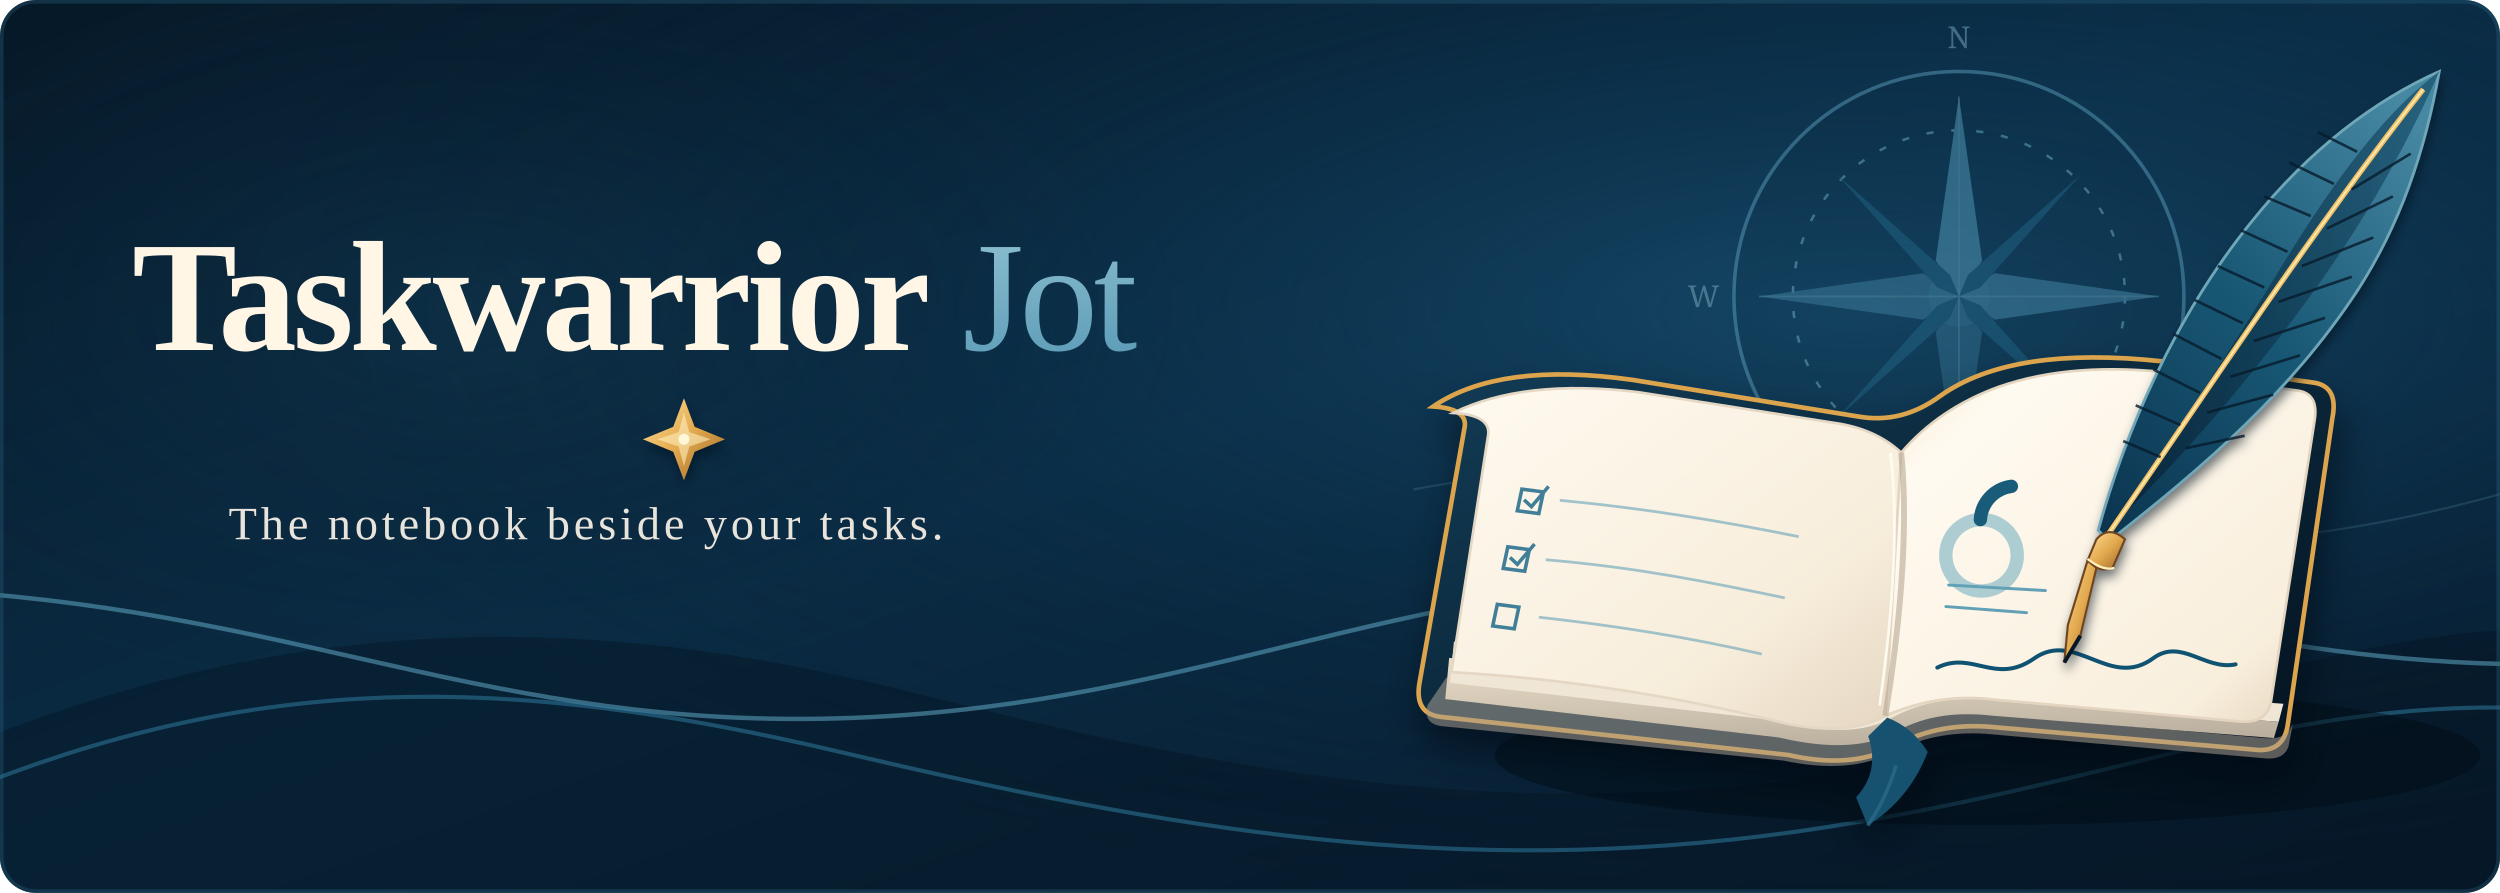
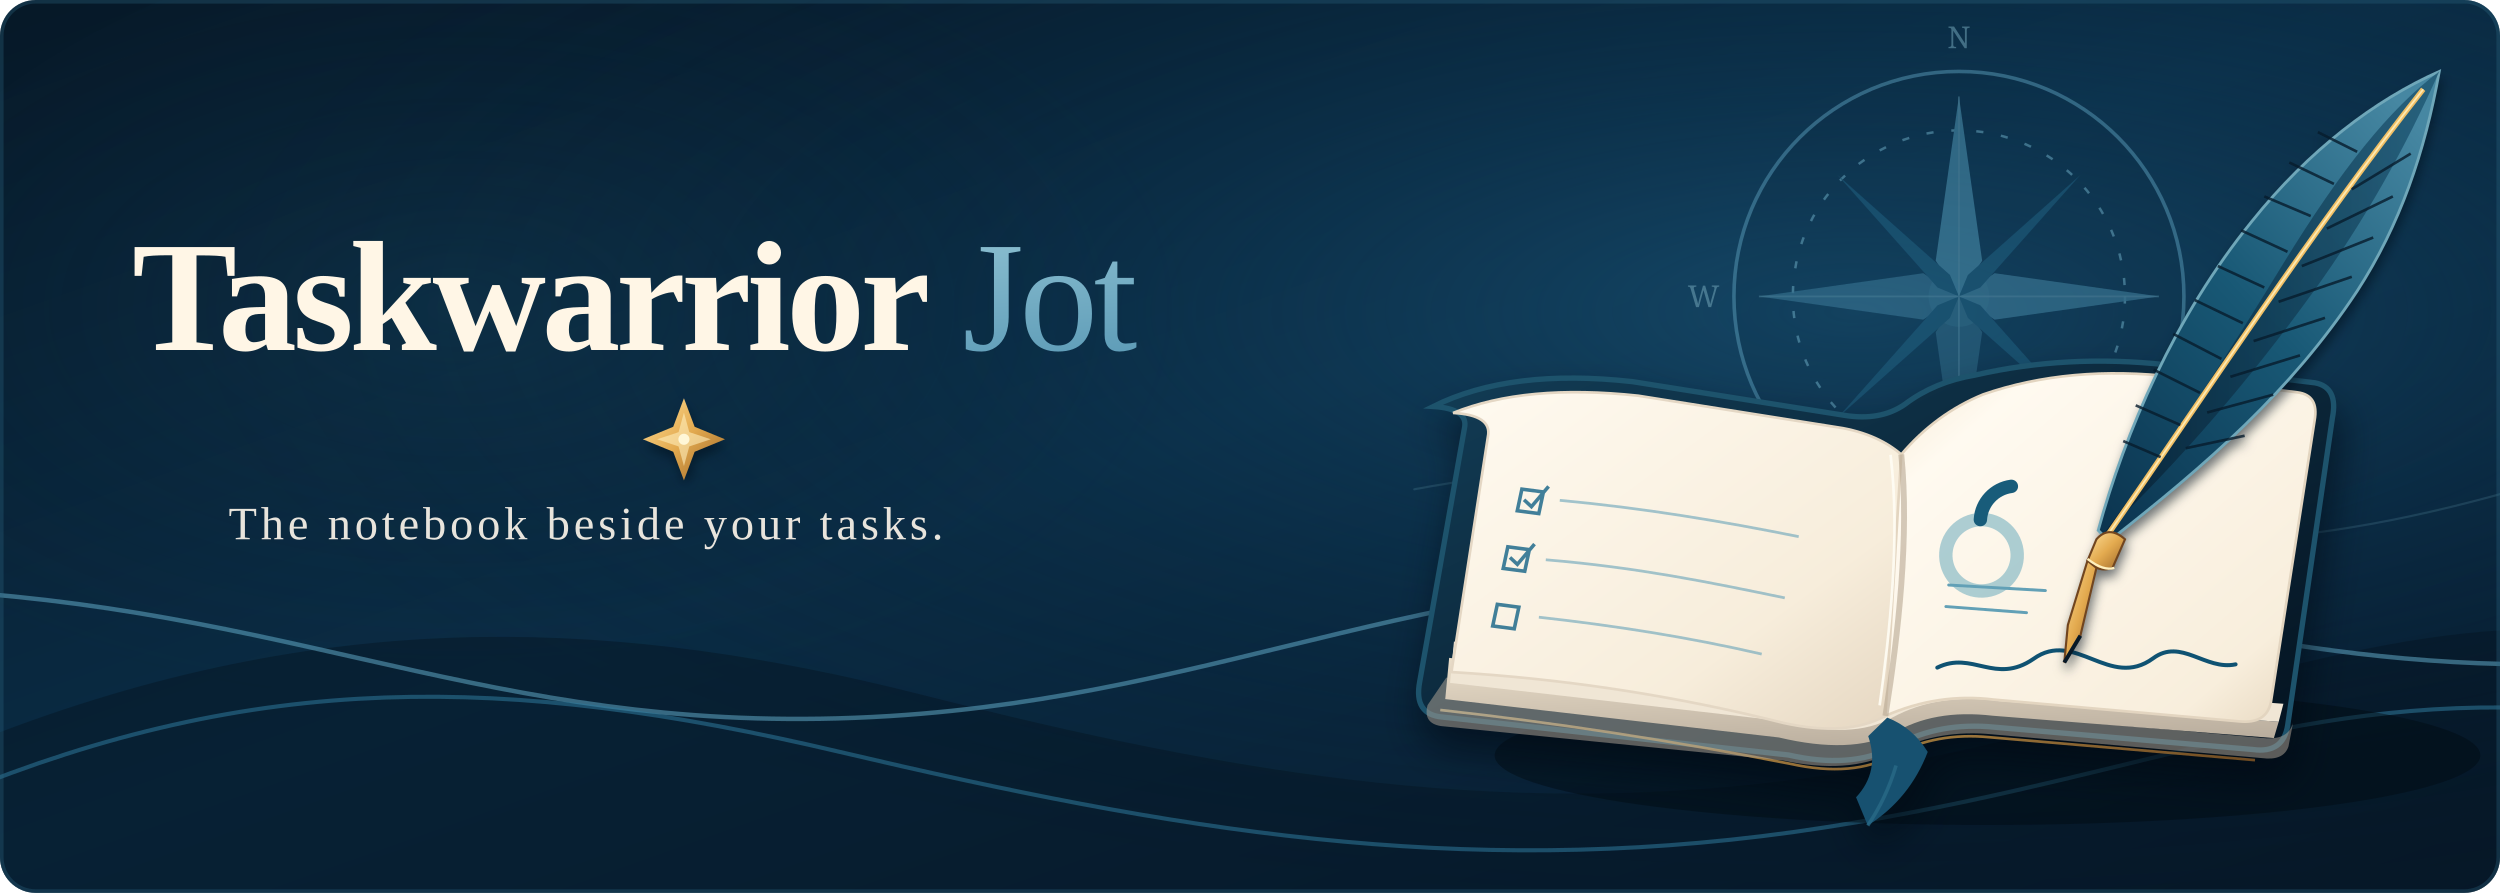
<svg xmlns="http://www.w3.org/2000/svg" width="1400" height="500" viewBox="0 0 1400 500" role="img" aria-labelledby="title desc" shape-rendering="geometricPrecision">
  <defs>
    <linearGradient id="ocean" x1="0" y1="0" x2="1" y2="1">
      <stop offset="0" stop-color="#061827" />
      <stop offset=".48" stop-color="#0a2c45" />
      <stop offset="1" stop-color="#071a2d" />
    </linearGradient>
    <radialGradient id="atmosphere" cx="74%" cy="35%" r="67%">
      <stop offset="0" stop-color="#195274" stop-opacity=".72" />
      <stop offset=".48" stop-color="#0e3a57" stop-opacity=".3" />
      <stop offset="1" stop-color="#020d17" stop-opacity="0" />
    </radialGradient>
    <radialGradient id="titleGlow" cx="35%" cy="43%" r="42%">
      <stop offset="0" stop-color="#1d5571" stop-opacity=".24" />
      <stop offset="1" stop-color="#0b2a42" stop-opacity="0" />
    </radialGradient>
    <linearGradient id="jotText" x1="0" y1="0" x2="1" y2="1">
      <stop offset="0" stop-color="#a7d3df" />
      <stop offset="1" stop-color="#5f9db8" />
    </linearGradient>
    <linearGradient id="paperLeft" x1="0" y1="0" x2=".9" y2="1">
      <stop offset="0" stop-color="#fffaf0" />
      <stop offset=".72" stop-color="#f7eddb" />
      <stop offset="1" stop-color="#e7d9c4" />
    </linearGradient>
    <linearGradient id="paperRight" x1="0" y1="0" x2="1" y2="1">
      <stop offset="0" stop-color="#f6ead5" />
      <stop offset=".18" stop-color="#fffaf0" />
      <stop offset=".82" stop-color="#f8eedc" />
      <stop offset="1" stop-color="#e4d4bb" />
    </linearGradient>
    <linearGradient id="pageEdge" x1="0" y1="0" x2="0" y2="1">
      <stop offset="0" stop-color="#e9ddc9" />
      <stop offset="1" stop-color="#b9ad9d" />
    </linearGradient>
    <linearGradient id="cover" x1="0" y1="0" x2="1" y2="1">
      <stop offset="0" stop-color="#123c55" />
      <stop offset="1" stop-color="#04121f" />
    </linearGradient>
    <linearGradient id="feather" x1="0" y1="1" x2=".8" y2="0">
      <stop offset="0" stop-color="#0b334e" />
      <stop offset=".52" stop-color="#185875" />
      <stop offset="1" stop-color="#4687a2" />
    </linearGradient>
    <linearGradient id="featherShade" x1="0" y1="0" x2="1" y2="0">
      <stop offset="0" stop-color="#061b2d" />
      <stop offset="1" stop-color="#174f6c" />
    </linearGradient>
    <linearGradient id="gold" x1="0" y1="0" x2="1" y2="1">
      <stop offset="0" stop-color="#ffe09a" />
      <stop offset=".5" stop-color="#e3aa4f" />
      <stop offset="1" stop-color="#9b6426" />
    </linearGradient>
    <filter id="softShadow" x="-30%" y="-30%" width="170%" height="190%" color-interpolation-filters="sRGB">
      <feGaussianBlur in="SourceAlpha" stdDeviation="11" result="blur" />
      <feOffset in="blur" dx="2" dy="14" result="offset" />
      <feFlood flood-color="#000913" flood-opacity=".62" result="color" />
      <feComposite in="color" in2="offset" operator="in" result="shadow" />
      <feMerge>
        <feMergeNode in="shadow" />
        <feMergeNode in="SourceGraphic" />
      </feMerge>
    </filter>
    <filter id="smallShadow" x="-40%" y="-40%" width="180%" height="190%" color-interpolation-filters="sRGB">
      <feGaussianBlur in="SourceAlpha" stdDeviation="3" result="blur" />
      <feOffset in="blur" dx="1" dy="4" result="offset" />
      <feFlood flood-color="#00101c" flood-opacity=".55" result="color" />
      <feComposite in="color" in2="offset" operator="in" result="shadow" />
      <feMerge>
        <feMergeNode in="shadow" />
        <feMergeNode in="SourceGraphic" />
      </feMerge>
    </filter>
    <clipPath id="frameClip">
      <rect width="1400" height="500" rx="20" />
    </clipPath>
  </defs>
  <g clip-path="url(#frameClip)">
    <rect width="1400" height="500" rx="20" fill="url(#ocean)" />
    <rect width="1400" height="500" fill="url(#atmosphere)" />
    <ellipse cx="405" cy="210" rx="500" ry="270" fill="url(#titleGlow)" />
    <path d="M0 410C190 338 350 347 516 389C693 434 850 461 1030 433C1170 412 1288 360 1400 353V500H0Z" fill="#041421" opacity=".46" />
    <g id="waves" fill="none" stroke-linecap="round">
      <path d="M-30 331C178 344 287 414 498 401C690 389 807 315 1018 323C1173 329 1269 374 1432 372" stroke="#5ea6c2" stroke-width="2.5" opacity=".55" />
      <path d="M-25 445C143 376 283 377 470 421C657 465 816 492 1004 466C1188 440 1278 389 1430 397" stroke="#2d789a" stroke-width="2.3" opacity=".55" />
      <path d="M792 274C900 254 987 259 1089 285C1193 312 1289 310 1420 271" stroke="#7ab8ca" stroke-width="1.2" opacity=".17" />
    </g>
    <g id="titleBlock">
      <text x="74" y="196" font-family="Georgia, 'Times New Roman', serif" font-size="88" font-weight="600" fill="#fff6e6" letter-spacing="-2.4">Taskwarrior <tspan fill="url(#jotText)" font-weight="500">Jot</tspan>
      </text>
      <g transform="translate(383 246)" filter="url(#smallShadow)">
        <path d="M-236 0H-38M38 0H236" stroke="url(#gold)" stroke-width="2.2" />
        <path d="M0-23L6-7L23 0L6 7L0 23L-6 7L-23 0L-6-7Z" fill="url(#gold)" />
        <path d="M0-15L3-4L15 0L3 4L0 15L-3 4L-15 0L-3-4Z" fill="#fff0bd" opacity=".58" />
        <circle r="3.1" fill="#fff7d7" />
      </g>
      <text x="128" y="302" font-family="Georgia, 'Times New Roman', serif" font-size="26" fill="#e8e4dc" letter-spacing="2.15">The notebook beside your tasks.</text>
    </g>
    <g id="compassRose" transform="translate(1097 166)" opacity=".52" aria-label="Compass rose">
      <circle r="126" fill="#08263b" fill-opacity=".28" stroke="#5595b2" stroke-width="2" />
      <circle r="93" fill="none" stroke="#6aa6be" stroke-width="1.4" stroke-dasharray="4 10" />
      <circle r="17" fill="#3f7e9c" opacity=".42" />
      <g fill="#4f94b1">
        <path d="M0-112L13-20L0 0L-13-20Z" />
        <path d="M112 0L20 13L0 0L20-13Z" opacity=".82" />
        <path d="M0 112L-13 20L0 0L13 20Z" opacity=".52" />
        <path d="M-112 0L-20-13L0 0L-20 13Z" opacity=".68" />
      </g>
      <g fill="#1e5d7d">
        <path d="M-68-68L-12-5L0 0L-5-12Z" />
        <path d="M68-68L12-5L0 0L5-12Z" />
        <path d="M68 68L12 5L0 0L5 12Z" />
        <path d="M-68 68L-12 5L0 0L-5 12Z" />
      </g>
      <path d="M0-112V112M-112 0H112" stroke="#72abc0" stroke-width="1" opacity=".56" />
      <g fill="#75a9bc" font-family="Georgia,serif" font-size="17" text-anchor="middle">
        <text y="-139">N</text>
        <text y="151">S</text>
        <text x="143" y="6">E</text>
        <text x="-143" y="6">W</text>
      </g>
    </g>
    <ellipse cx="1113" cy="423" rx="276" ry="39" fill="#000a12" opacity=".47" />
    <g id="notebook" transform="rotate(-2 1080 320)" filter="url(#softShadow)">
-       <path d="M806 218Q844 194 918 207L1044 232Q1068 237 1090 222Q1131 195 1215 207L1300 222Q1313 225 1309 242L1278 413Q1275 429 1258 426L1110 408Q1080 405 1056 418Q1032 429 998 420L805 392Q789 390 793 372L823 231Q826 220 806 218Z" fill="url(#cover)" stroke="#dca44d" stroke-width="2.6" />
+       <path d="M806 218Q850 198 918 208L1036 231Q1056 235 1070 226Q1087 214 1110 211Q1162 201 1217 209L1300 222Q1313 225 1309 242L1278 413Q1275 429 1258 426L1110 408Q1080 405 1056 418Q1032 429 998 420L805 392Q789 390 793 372L823 231Q826 220 806 218Z" fill="url(#cover)" stroke="#1d536c" stroke-width="3" />
+       <path d="M804 388Q900 402 999 425Q1034 434 1057 422Q1081 410 1111 414L1259 432" fill="none" stroke="url(#gold)" stroke-width="1.5" opacity=".72" />
      <path data-page-layer="true" d="M808 370Q892 380 995 405Q1035 416 1057 405Q1080 395 1113 401L1266 420Q1278 421 1281 412L1278 425Q1275 433 1263 431L1109 412Q1080 409 1055 421Q1031 432 995 423L804 397Q794 395 797 385Z" fill="#a99f92" opacity=".54" />
      <path data-page-layer="true" d="M810 359Q899 373 997 398Q1036 408 1058 397Q1081 386 1117 393L1273 411L1270 420L1113 402Q1080 397 1057 410Q1033 421 993 410L807 382Z" fill="url(#pageEdge)" />
      <path data-page-layer="true" d="M813 350Q901 364 1000 389Q1036 399 1058 389Q1085 376 1120 384L1276 401L1273 411L1117 394Q1083 388 1057 401Q1034 413 996 401L810 373Z" fill="#f0e6d5" />
-       <path d="M817 222Q857 204 921 214L1030 235Q1053 239 1067 253C1068 295 1062 348 1053 400Q1031 411 996 402Q906 376 811 367L836 236Q839 224 817 222Z" fill="url(#paperLeft)" stroke="#e4d7c4" stroke-width="1.5" />
-       <path d="M1067 253Q1089 229 1123 218Q1165 205 1222 214L1290 226Q1302 228 1299 243L1269 400Q1266 412 1251 410L1114 393Q1083 388 1053 400Z" fill="url(#paperRight)" stroke="#e3d5c0" stroke-width="1.5" />
-       <path d="M1067 253C1070 299 1062 354 1053 400" fill="none" stroke="#b9aa95" stroke-width="3.3" opacity=".62" />
-       <path d="M1061 253C1065 300 1057 354 1050 394" fill="none" stroke="#fffdf4" stroke-width="1.5" opacity=".9" />
+       <path d="M817 222Q858 207 921 216L1029 237Q1053 241 1067 254C1068 300 1062 350 1053 400Q1031 411 996 402Q906 376 811 367L836 236Q839 224 817 222Z" fill="url(#paperLeft)" stroke="#e4d7c4" stroke-width="1.5" />
+       <path d="M1067 254Q1087 232 1114 222Q1163 207 1222 216L1290 227Q1302 229 1299 243L1269 400Q1266 412 1251 410L1114 393Q1083 388 1053 400Z" fill="url(#paperRight)" stroke="#e3d5c0" stroke-width="1.5" />
+       <path d="M1067 254C1070 299 1062 354 1053 400" fill="none" stroke="#b9aa95" stroke-width="3.3" opacity=".62" />
+       <path d="M1061 254C1065 300 1057 354 1050 394" fill="none" stroke="#fffdf4" stroke-width="1.5" opacity=".9" />
      <path d="M1054 401Q1068 407 1076 421Q1065 447 1041 461L1035 445Q1049 431 1043 411Z" fill="#175170" />
      <path d="M1041 461Q1052 446 1058 428" fill="none" stroke="#2b6d8a" stroke-width="2" opacity=".7" />
      <g fill="none" stroke="#2c7290" stroke-width="2" opacity=".9">
        <path d="M854 266l12 2-3 12-12-2ZM855 272l4 4 10-11M845 298l12 2-3 12-12-2ZM846 304l4 4 10-11M838 330l12 2-3 12-12-2Z" />
        <path d="M875 273C922 279 966 288 1008 298M866 306C917 312 958 322 999 332M861 338C902 344 944 352 985 363" stroke="#6aa4b9" stroke-width="1.55" opacity=".68" />
      </g>
      <g fill="none" stroke-linecap="round">
        <path d="M1110 292a20 20 0 1 1-.1 0" stroke="#7bb3c2" stroke-width="7.5" opacity=".62" />
        <path d="M1110 292a20 20 0 0 1 18-18" stroke="#185c7a" stroke-width="7.5" />
        <path d="M1091 328L1145 333M1089 340L1134 345" stroke="#62a0b6" stroke-width="1.65" />
        <path d="M1083 374C1103 365 1115 385 1137 371C1161 355 1179 390 1204 373C1220 362 1233 381 1250 378" stroke="#0f5272" stroke-width="2.25" />
      </g>
    </g>
    <g id="quill" filter="url(#smallShadow)">
      <path d="M1175 297C1190 242 1218 177 1261 124C1293 84 1330 56 1366 40C1358 85 1344 126 1320 163C1283 219 1236 260 1181 303Z" fill="url(#feather)" stroke="#6fa7b9" stroke-width="1.6" />
      <path d="M1178 299C1215 249 1248 198 1279 147C1311 95 1338 61 1366 40C1347 83 1324 124 1295 164C1261 211 1222 257 1178 299Z" fill="url(#featherShade)" opacity=".68" />
      <path d="M1180 300C1234 222 1297 126 1357 50" fill="none" stroke="#f0bf65" stroke-width="3" />
      <path d="M1180 300C1234 222 1297 126 1357 50" fill="none" stroke="#fff0bd" stroke-width="1" opacity=".88" />
      <g fill="none" stroke="#061b2c" stroke-width="1.5" opacity=".8">
        <path d="M1210 256L1189 247M1221 238L1196 227M1232 220L1206 207M1244 201L1217 187M1256 181L1229 168M1268 161L1242 149M1281 141L1255 129M1294 121L1268 110M1307 103L1282 91M1320 85L1298 74" />
        <path d="M1224 251L1257 244M1236 231L1273 221M1249 211L1288 199M1262 191L1302 178M1276 169L1317 155M1289 149L1329 133M1303 128L1340 110M1317 106L1350 86" />
      </g>
      <path d="M1174 302Q1181 294 1190 302L1183 318Q1175 321 1169 314Z" fill="url(#gold)" stroke="#71451f" stroke-width="1.2" />
      <path d="M1174 318L1165 356L1156 371L1158 350L1169 314Z" fill="url(#gold)" stroke="#71451f" stroke-width="1.2" />
      <path d="M1156 371L1165 356" stroke="#061827" stroke-width="2.2" />
      <path d="M1169 313Q1178 320 1184 318" fill="none" stroke="#fff0bd" stroke-width="1.3" />
    </g>
  </g>
  <rect x="1" y="1" width="1398" height="498" rx="19" fill="none" stroke="#2d6580" stroke-opacity=".33" stroke-width="2" />
</svg>
